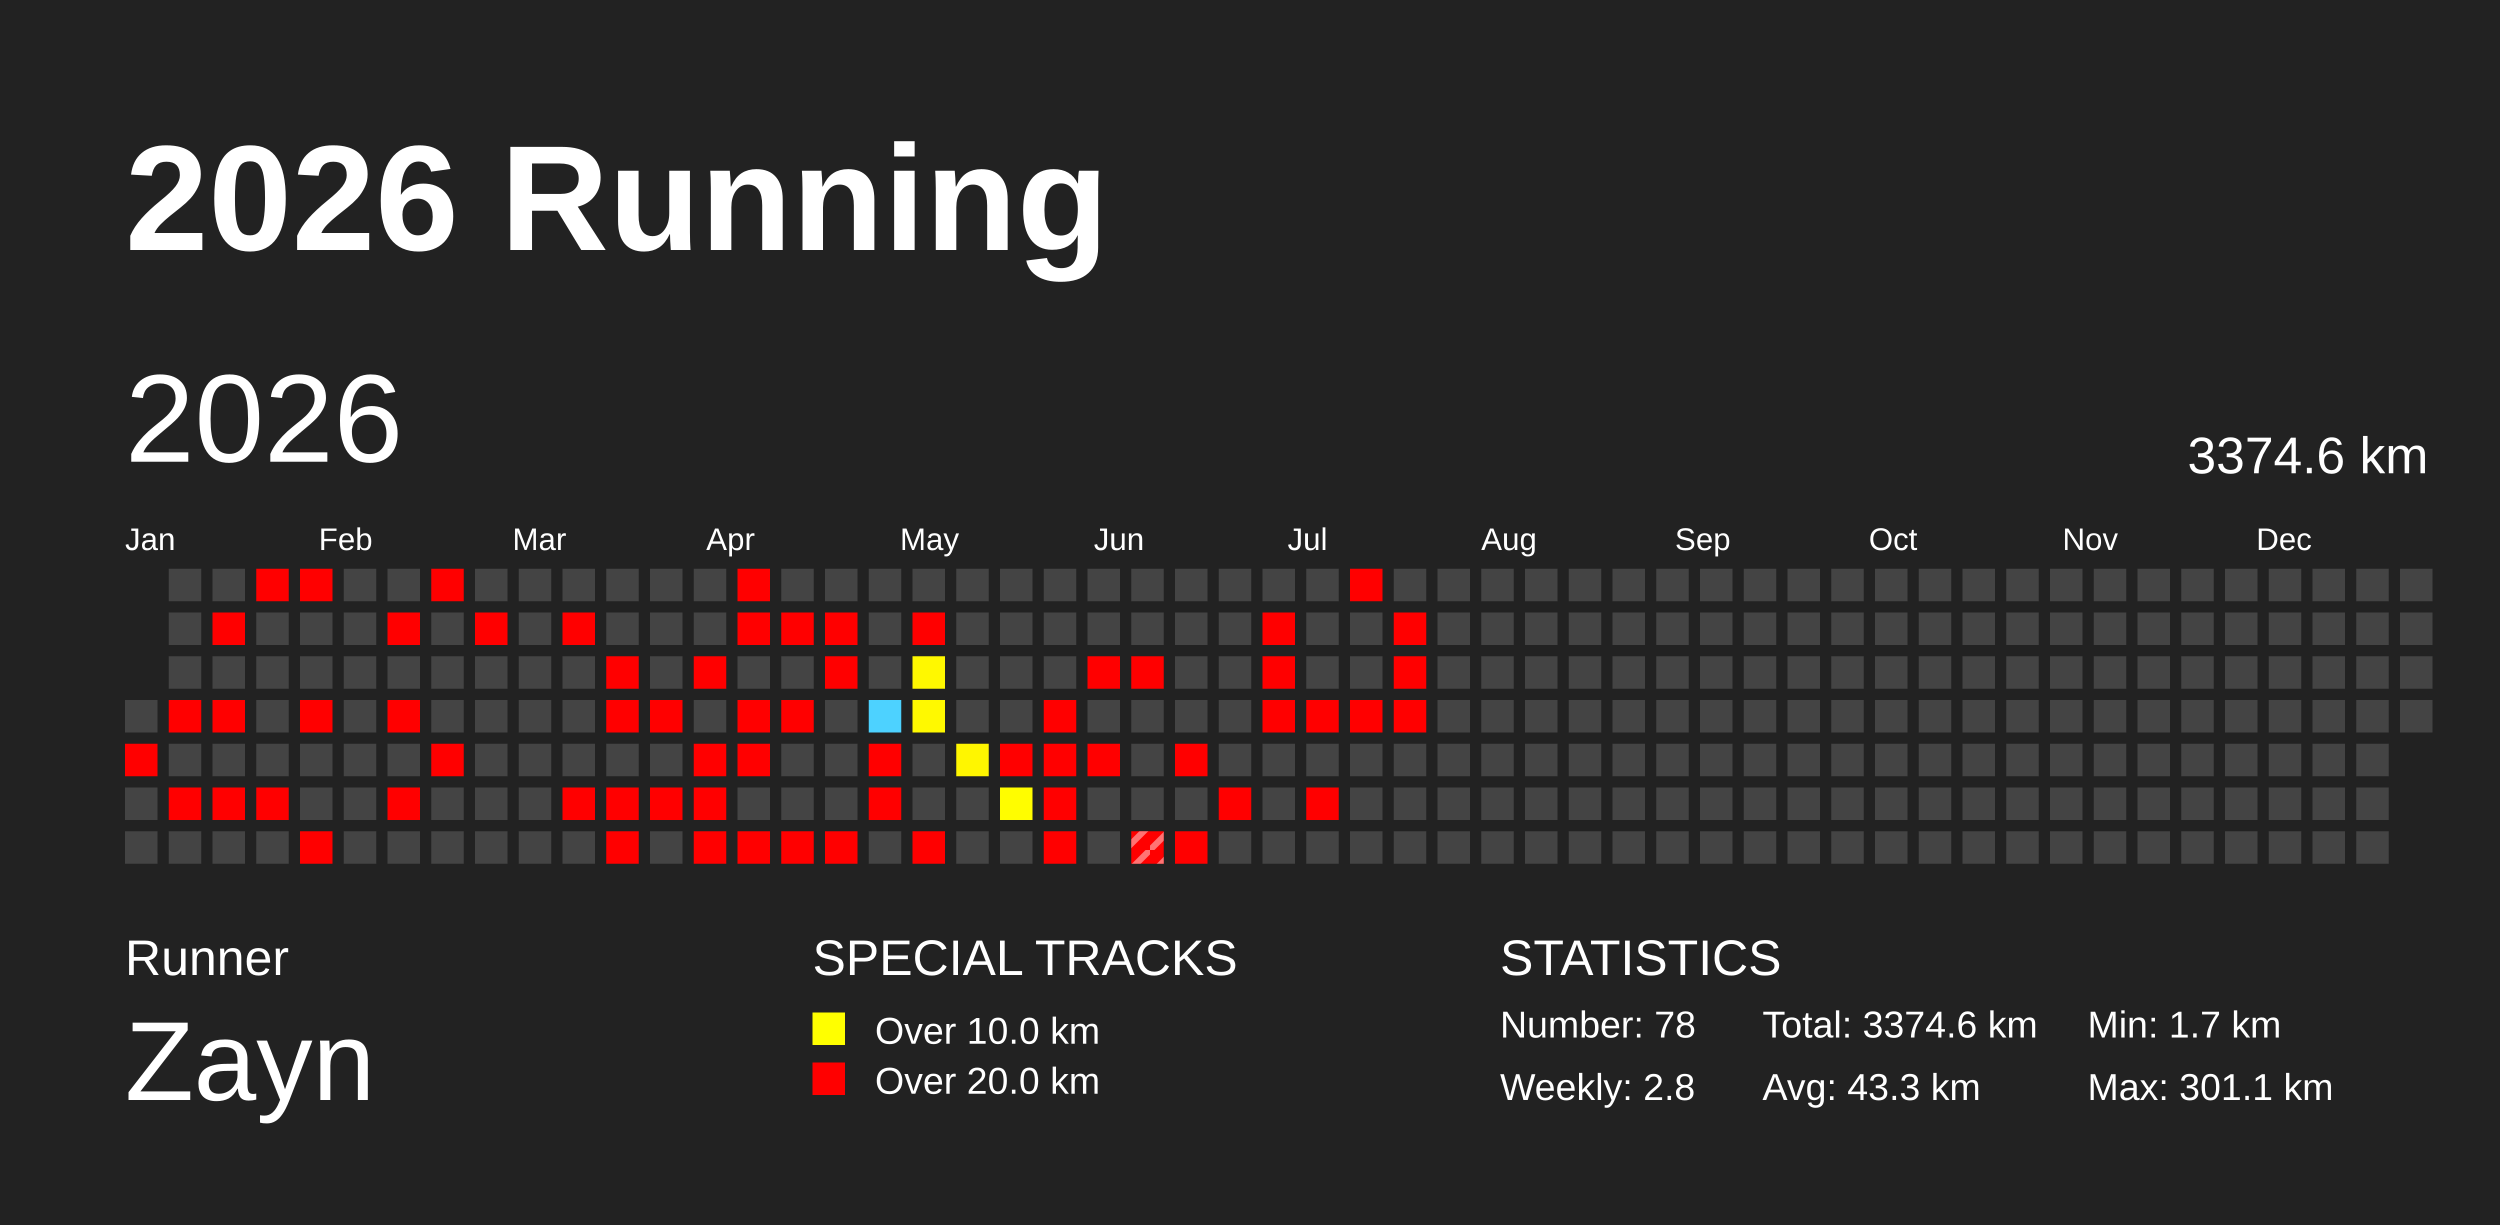
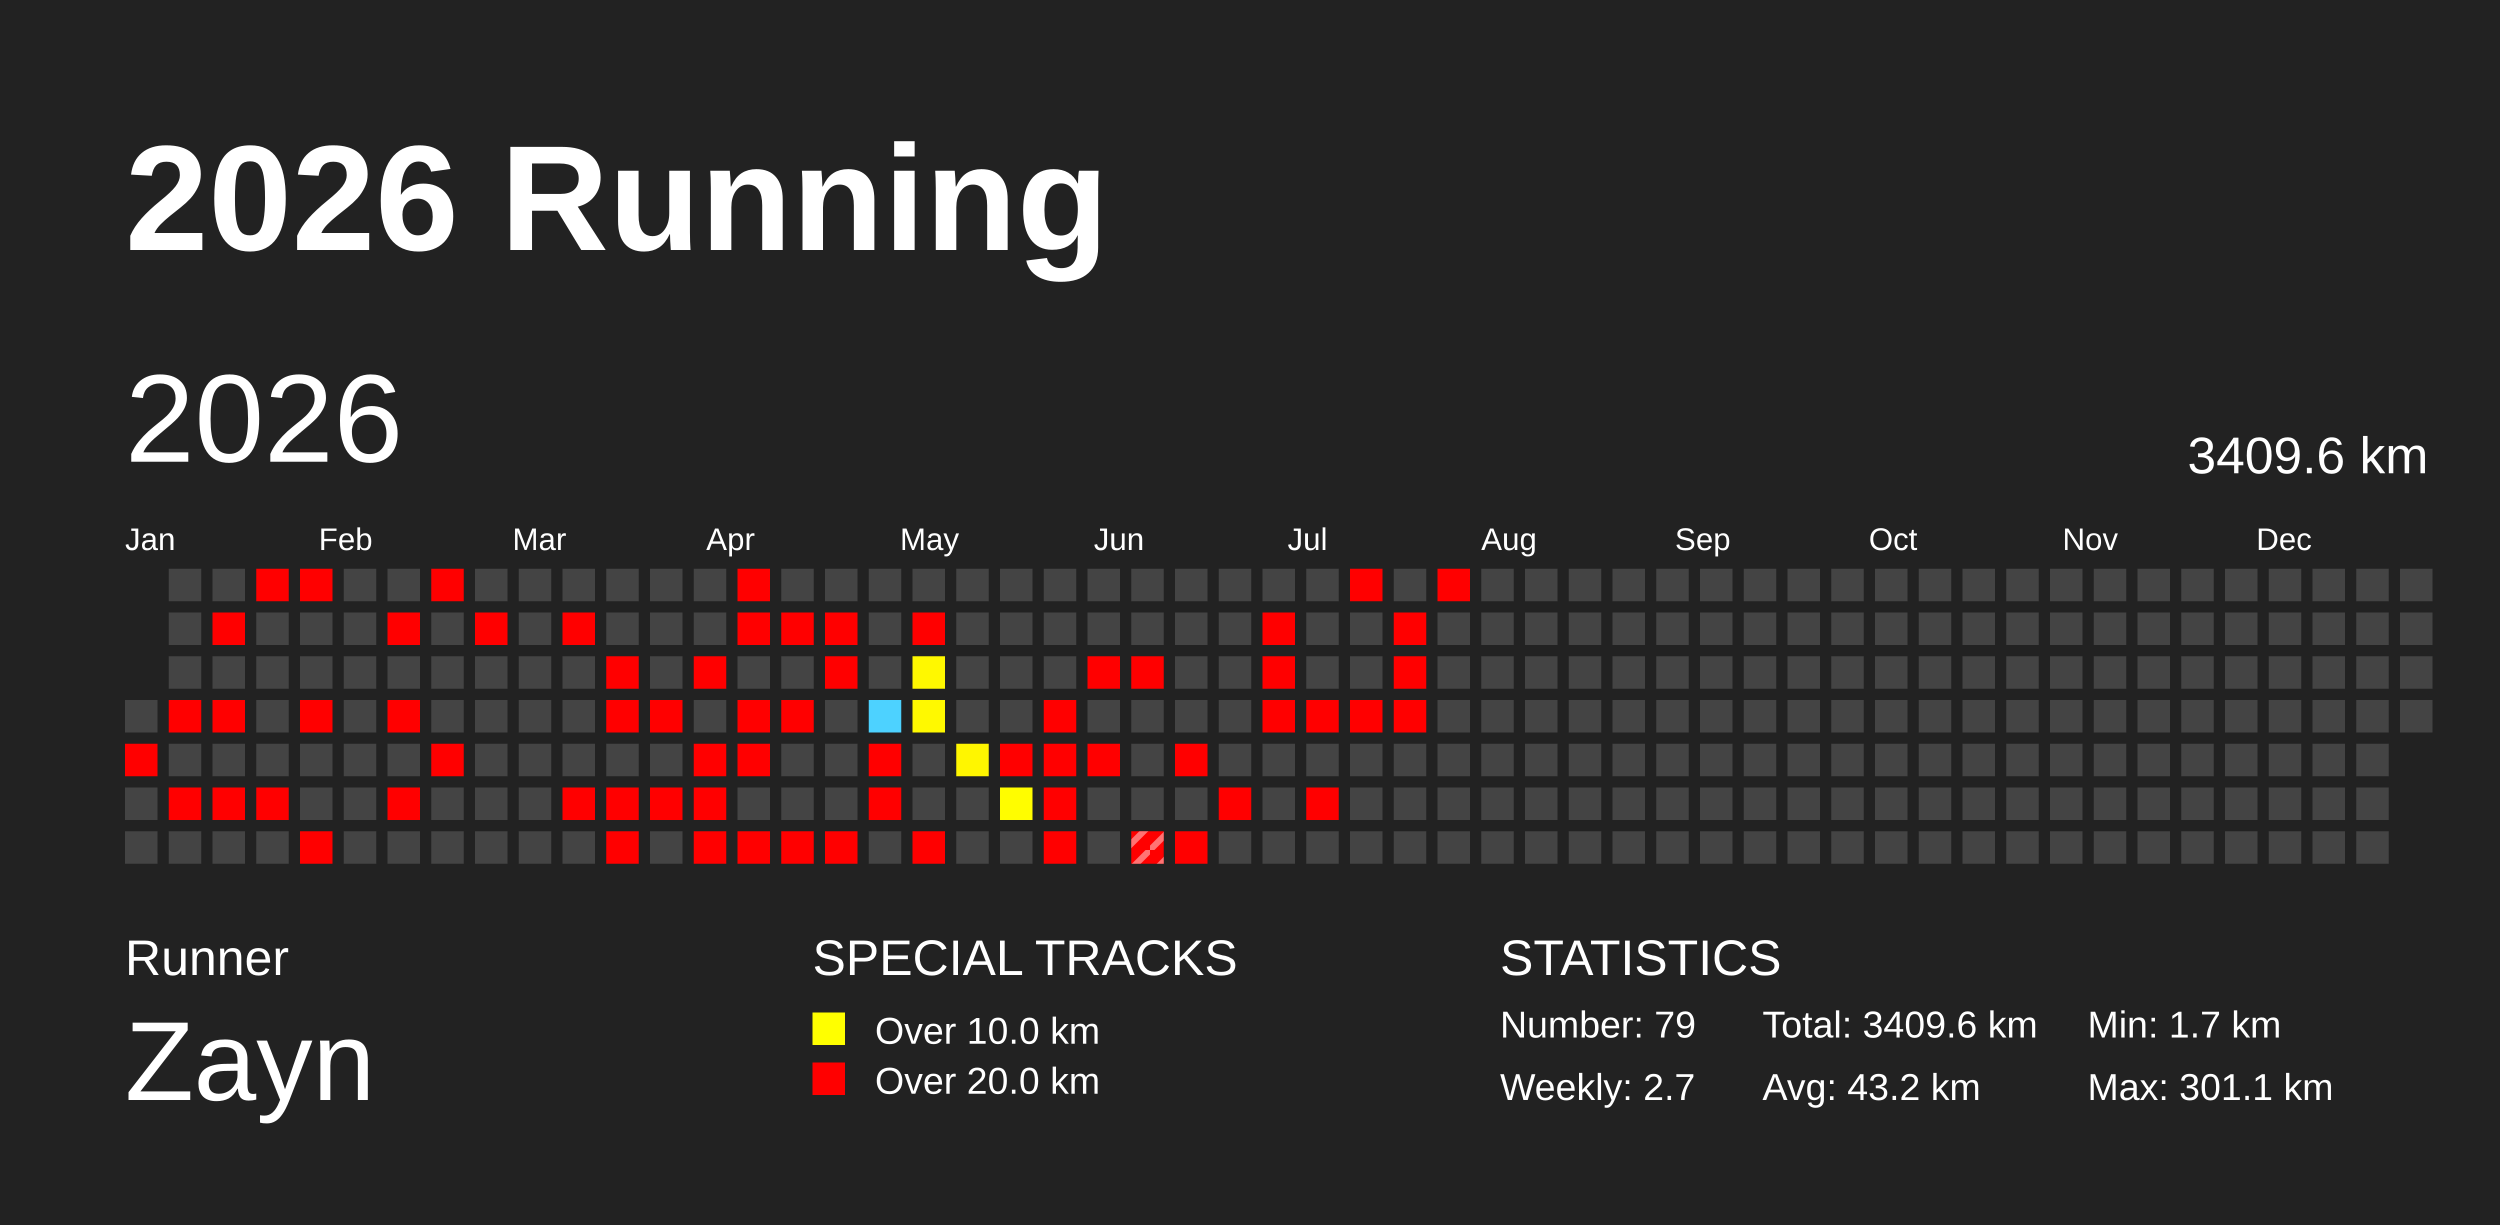
<svg xmlns="http://www.w3.org/2000/svg" baseProfile="full" height="98mm" version="1.1" viewBox="0,0,200,98" width="200mm">
  <defs>
    <pattern height="2" id="indoor-stripe" patternUnits="userSpaceOnUse" width="2">
      <line stroke="white" stroke-opacity="0.45" stroke-width="0.5" x1="0" x2="2" y1="2" y2="0" />
    </pattern>
  </defs>
  <rect fill="#222222" height="98" width="200" x="0" y="0" />
  <text fill="#FFFFFF" style="font-size:12px; font-family:Arial; font-weight:bold;" x="10" y="20">2026 Running</text>
  <text fill="#FFFFFF" style="font-size:4px; font-family:Arial" x="10" y="78">Runner</text>
  <text fill="#FFFFFF" style="font-size:9px; font-family:Arial" x="10" y="88">Zayn</text>
  <text fill="#FFFFFF" style="font-size:4px; font-family:Arial" x="65" y="78">SPECIAL TRACKS</text>
  <rect fill="yellow" height="2.6" width="2.6" x="65" y="81" />
  <text fill="#FFFFFF" style="font-size:3px; font-family:Arial" x="70" y="83.5">Over 10.0 km</text>
  <rect fill="red" height="2.6" width="2.6" x="65" y="85" />
  <text fill="#FFFFFF" style="font-size:3px; font-family:Arial" x="70" y="87.5">Over 20.0 km</text>
  <text fill="#FFFFFF" style="font-size:4px; font-family:Arial" x="120" y="78">STATISTICS</text>
-   <text fill="#FFFFFF" style="font-size:3px; font-family:Arial" x="120" y="83">Number: 78</text>
-   <text fill="#FFFFFF" style="font-size:3px; font-family:Arial" x="120" y="88">Weekly: 2.8</text>
-   <text fill="#FFFFFF" style="font-size:3px; font-family:Arial" x="141" y="83">Total: 3374.6 km</text>
-   <text fill="#FFFFFF" style="font-size:3px; font-family:Arial" x="141" y="88">Avg: 43.3 km</text>
+   <text fill="#FFFFFF" style="font-size:3px; font-family:Arial" x="120" y="83">Number: 79</text>
+   <text fill="#FFFFFF" style="font-size:3px; font-family:Arial" x="120" y="88">Weekly: 2.7</text>
+   <text fill="#FFFFFF" style="font-size:3px; font-family:Arial" x="141" y="83">Total: 3409.6 km</text>
+   <text fill="#FFFFFF" style="font-size:3px; font-family:Arial" x="141" y="88">Avg: 43.2 km</text>
  <text fill="#FFFFFF" style="font-size:3px; font-family:Arial" x="167" y="83">Min: 1.7 km</text>
  <text fill="#FFFFFF" style="font-size:3px; font-family:Arial" x="167" y="88">Max: 301.1 km</text>
  <text dominant-baseline="hanging" fill="#FFFFFF" style="font-size:10.0px; font-family:Arial;" x="10" y="30">2026</text>
-   <text dominant-baseline="hanging" fill="#FFFFFF" style="font-size:4.125px; font-family:Arial;" x="175" y="35">3374.6 km</text>
+   <text dominant-baseline="hanging" fill="#FFFFFF" style="font-size:4.125px; font-family:Arial;" x="175" y="35">3409.6 km</text>
  <text fill="#FFFFFF" style="font-size:2.5px; font-family:Arial" x="10.0" y="44">Jan</text>
  <text fill="#FFFFFF" style="font-size:2.5px; font-family:Arial" x="25.5" y="44">Feb</text>
  <text fill="#FFFFFF" style="font-size:2.5px; font-family:Arial" x="41.0" y="44">Mar</text>
  <text fill="#FFFFFF" style="font-size:2.5px; font-family:Arial" x="56.5" y="44">Apr</text>
  <text fill="#FFFFFF" style="font-size:2.5px; font-family:Arial" x="72.0" y="44">May</text>
  <text fill="#FFFFFF" style="font-size:2.5px; font-family:Arial" x="87.5" y="44">Jun</text>
  <text fill="#FFFFFF" style="font-size:2.5px; font-family:Arial" x="103.0" y="44">Jul</text>
  <text fill="#FFFFFF" style="font-size:2.5px; font-family:Arial" x="118.5" y="44">Aug</text>
  <text fill="#FFFFFF" style="font-size:2.5px; font-family:Arial" x="134.0" y="44">Sep</text>
  <text fill="#FFFFFF" style="font-size:2.5px; font-family:Arial" x="149.5" y="44">Oct</text>
  <text fill="#FFFFFF" style="font-size:2.5px; font-family:Arial" x="165.0" y="44">Nov</text>
  <text fill="#FFFFFF" style="font-size:2.5px; font-family:Arial" x="180.5" y="44">Dec</text>
  <rect fill="#444444" height="2.6" width="2.6" x="10.0" y="56.0" />
  <rect fill="red" height="2.6" width="2.6" x="10.0" y="59.5" />
  <rect fill="#444444" height="2.6" width="2.6" x="10.0" y="63.0" />
  <rect fill="#444444" height="2.6" width="2.6" x="10.0" y="66.5" />
  <rect fill="#444444" height="2.6" width="2.6" x="13.5" y="45.5" />
  <rect fill="#444444" height="2.6" width="2.6" x="13.5" y="49.0" />
  <rect fill="#444444" height="2.6" width="2.6" x="13.5" y="52.5" />
  <rect fill="red" height="2.6" width="2.6" x="13.5" y="56.0" />
  <rect fill="#444444" height="2.6" width="2.6" x="13.5" y="59.5" />
  <rect fill="red" height="2.6" width="2.6" x="13.5" y="63.0" />
  <rect fill="#444444" height="2.6" width="2.6" x="13.5" y="66.5" />
  <rect fill="#444444" height="2.6" width="2.6" x="17.0" y="45.5" />
  <rect fill="red" height="2.6" width="2.6" x="17.0" y="49.0" />
  <rect fill="#444444" height="2.6" width="2.6" x="17.0" y="52.5" />
  <rect fill="red" height="2.6" width="2.6" x="17.0" y="56.0" />
  <rect fill="#444444" height="2.6" width="2.6" x="17.0" y="59.5" />
  <rect fill="red" height="2.6" width="2.6" x="17.0" y="63.0" />
  <rect fill="#444444" height="2.6" width="2.6" x="17.0" y="66.5" />
  <rect fill="red" height="2.6" width="2.6" x="20.5" y="45.5" />
  <rect fill="#444444" height="2.6" width="2.6" x="20.5" y="49.0" />
  <rect fill="#444444" height="2.6" width="2.6" x="20.5" y="52.5" />
  <rect fill="#444444" height="2.6" width="2.6" x="20.5" y="56.0" />
  <rect fill="#444444" height="2.6" width="2.6" x="20.5" y="59.5" />
  <rect fill="red" height="2.6" width="2.6" x="20.5" y="63.0" />
  <rect fill="#444444" height="2.6" width="2.6" x="20.5" y="66.5" />
  <rect fill="red" height="2.6" width="2.6" x="24.0" y="45.5" />
  <rect fill="#444444" height="2.6" width="2.6" x="24.0" y="49.0" />
  <rect fill="#444444" height="2.6" width="2.6" x="24.0" y="52.5" />
  <rect fill="red" height="2.6" width="2.6" x="24.0" y="56.0" />
  <rect fill="#444444" height="2.6" width="2.6" x="24.0" y="59.5" />
  <rect fill="#444444" height="2.6" width="2.6" x="24.0" y="63.0" />
  <rect fill="red" height="2.6" width="2.6" x="24.0" y="66.5" />
  <rect fill="#444444" height="2.6" width="2.6" x="27.5" y="45.5" />
  <rect fill="#444444" height="2.6" width="2.6" x="27.5" y="49.0" />
  <rect fill="#444444" height="2.6" width="2.6" x="27.5" y="52.5" />
  <rect fill="#444444" height="2.6" width="2.6" x="27.5" y="56.0" />
  <rect fill="#444444" height="2.6" width="2.6" x="27.5" y="59.5" />
  <rect fill="#444444" height="2.6" width="2.6" x="27.5" y="63.0" />
  <rect fill="#444444" height="2.6" width="2.6" x="27.5" y="66.5" />
  <rect fill="#444444" height="2.6" width="2.6" x="31.0" y="45.5" />
  <rect fill="red" height="2.6" width="2.6" x="31.0" y="49.0" />
  <rect fill="#444444" height="2.6" width="2.6" x="31.0" y="52.5" />
  <rect fill="red" height="2.6" width="2.6" x="31.0" y="56.0" />
  <rect fill="#444444" height="2.6" width="2.6" x="31.0" y="59.5" />
  <rect fill="red" height="2.6" width="2.6" x="31.0" y="63.0" />
  <rect fill="#444444" height="2.6" width="2.6" x="31.0" y="66.5" />
  <rect fill="red" height="2.6" width="2.6" x="34.5" y="45.5" />
  <rect fill="#444444" height="2.6" width="2.6" x="34.5" y="49.0" />
  <rect fill="#444444" height="2.6" width="2.6" x="34.5" y="52.5" />
  <rect fill="#444444" height="2.6" width="2.6" x="34.5" y="56.0" />
  <rect fill="red" height="2.6" width="2.6" x="34.5" y="59.5" />
  <rect fill="#444444" height="2.6" width="2.6" x="34.5" y="63.0" />
  <rect fill="#444444" height="2.6" width="2.6" x="34.5" y="66.5" />
  <rect fill="#444444" height="2.6" width="2.6" x="38.0" y="45.5" />
  <rect fill="red" height="2.6" width="2.6" x="38.0" y="49.0" />
  <rect fill="#444444" height="2.6" width="2.6" x="38.0" y="52.5" />
  <rect fill="#444444" height="2.6" width="2.6" x="38.0" y="56.0" />
  <rect fill="#444444" height="2.6" width="2.6" x="38.0" y="59.5" />
  <rect fill="#444444" height="2.6" width="2.6" x="38.0" y="63.0" />
  <rect fill="#444444" height="2.6" width="2.6" x="38.0" y="66.5" />
  <rect fill="#444444" height="2.6" width="2.6" x="41.5" y="45.5" />
  <rect fill="#444444" height="2.6" width="2.6" x="41.5" y="49.0" />
  <rect fill="#444444" height="2.6" width="2.6" x="41.5" y="52.5" />
  <rect fill="#444444" height="2.6" width="2.6" x="41.5" y="56.0" />
  <rect fill="#444444" height="2.6" width="2.6" x="41.5" y="59.5" />
  <rect fill="#444444" height="2.6" width="2.6" x="41.5" y="63.0" />
  <rect fill="#444444" height="2.6" width="2.6" x="41.5" y="66.5" />
  <rect fill="#444444" height="2.6" width="2.6" x="45.0" y="45.5" />
  <rect fill="red" height="2.6" width="2.6" x="45.0" y="49.0" />
  <rect fill="#444444" height="2.6" width="2.6" x="45.0" y="52.5" />
  <rect fill="#444444" height="2.6" width="2.6" x="45.0" y="56.0" />
  <rect fill="#444444" height="2.6" width="2.6" x="45.0" y="59.5" />
  <rect fill="red" height="2.6" width="2.6" x="45.0" y="63.0" />
  <rect fill="#444444" height="2.6" width="2.6" x="45.0" y="66.5" />
  <rect fill="#444444" height="2.6" width="2.6" x="48.5" y="45.5" />
  <rect fill="#444444" height="2.6" width="2.6" x="48.5" y="49.0" />
  <rect fill="red" height="2.6" width="2.6" x="48.5" y="52.5" />
  <rect fill="red" height="2.6" width="2.6" x="48.5" y="56.0" />
  <rect fill="#444444" height="2.6" width="2.6" x="48.5" y="59.5" />
  <rect fill="red" height="2.6" width="2.6" x="48.5" y="63.0" />
  <rect fill="red" height="2.6" width="2.6" x="48.5" y="66.5" />
  <rect fill="#444444" height="2.6" width="2.6" x="52.0" y="45.5" />
  <rect fill="#444444" height="2.6" width="2.6" x="52.0" y="49.0" />
  <rect fill="#444444" height="2.6" width="2.6" x="52.0" y="52.5" />
  <rect fill="red" height="2.6" width="2.6" x="52.0" y="56.0" />
  <rect fill="#444444" height="2.6" width="2.6" x="52.0" y="59.5" />
  <rect fill="red" height="2.6" width="2.6" x="52.0" y="63.0" />
  <rect fill="#444444" height="2.6" width="2.6" x="52.0" y="66.5" />
  <rect fill="#444444" height="2.6" width="2.6" x="55.5" y="45.5" />
  <rect fill="#444444" height="2.6" width="2.6" x="55.5" y="49.0" />
  <rect fill="red" height="2.6" width="2.6" x="55.5" y="52.5" />
  <rect fill="#444444" height="2.6" width="2.6" x="55.5" y="56.0" />
  <rect fill="red" height="2.6" width="2.6" x="55.5" y="59.5" />
  <rect fill="red" height="2.6" width="2.6" x="55.5" y="63.0" />
  <rect fill="red" height="2.6" width="2.6" x="55.5" y="66.5" />
  <rect fill="red" height="2.6" width="2.6" x="59.0" y="45.5" />
  <rect fill="red" height="2.6" width="2.6" x="59.0" y="49.0" />
  <rect fill="#444444" height="2.6" width="2.6" x="59.0" y="52.5" />
  <rect fill="red" height="2.6" width="2.6" x="59.0" y="56.0" />
  <rect fill="red" height="2.6" width="2.6" x="59.0" y="59.5" />
  <rect fill="#444444" height="2.6" width="2.6" x="59.0" y="63.0" />
  <rect fill="red" height="2.6" width="2.6" x="59.0" y="66.5" />
  <rect fill="#444444" height="2.6" width="2.6" x="62.5" y="45.5" />
  <rect fill="red" height="2.6" width="2.6" x="62.5" y="49.0" />
  <rect fill="#444444" height="2.6" width="2.6" x="62.5" y="52.5" />
  <rect fill="red" height="2.6" width="2.6" x="62.5" y="56.0" />
  <rect fill="#444444" height="2.6" width="2.6" x="62.5" y="59.5" />
  <rect fill="#444444" height="2.6" width="2.6" x="62.5" y="63.0" />
  <rect fill="red" height="2.6" width="2.6" x="62.5" y="66.5" />
  <rect fill="#444444" height="2.6" width="2.6" x="66.0" y="45.5" />
  <rect fill="red" height="2.6" width="2.6" x="66.0" y="49.0" />
  <rect fill="red" height="2.6" width="2.6" x="66.0" y="52.5" />
  <rect fill="#444444" height="2.6" width="2.6" x="66.0" y="56.0" />
  <rect fill="#444444" height="2.6" width="2.6" x="66.0" y="59.5" />
  <rect fill="#444444" height="2.6" width="2.6" x="66.0" y="63.0" />
  <rect fill="red" height="2.6" width="2.6" x="66.0" y="66.5" />
  <rect fill="#444444" height="2.6" width="2.6" x="69.5" y="45.5" />
  <rect fill="#444444" height="2.6" width="2.6" x="69.5" y="49.0" />
  <rect fill="#444444" height="2.6" width="2.6" x="69.5" y="52.5" />
  <rect fill="#4dd2ff" height="2.6" width="2.6" x="69.5" y="56.0" />
  <rect fill="red" height="2.6" width="2.6" x="69.5" y="59.5" />
  <rect fill="red" height="2.6" width="2.6" x="69.5" y="63.0" />
  <rect fill="#444444" height="2.6" width="2.6" x="69.5" y="66.5" />
  <rect fill="#444444" height="2.6" width="2.6" x="73.0" y="45.5" />
  <rect fill="red" height="2.6" width="2.6" x="73.0" y="49.0" />
  <rect fill="#fff800" height="2.6" width="2.6" x="73.0" y="52.5" />
  <rect fill="#fff900" height="2.6" width="2.6" x="73.0" y="56.0" />
  <rect fill="#444444" height="2.6" width="2.6" x="73.0" y="59.5" />
  <rect fill="#444444" height="2.6" width="2.6" x="73.0" y="63.0" />
  <rect fill="red" height="2.6" width="2.6" x="73.0" y="66.5" />
  <rect fill="#444444" height="2.6" width="2.6" x="76.5" y="45.5" />
  <rect fill="#444444" height="2.6" width="2.6" x="76.5" y="49.0" />
  <rect fill="#444444" height="2.6" width="2.6" x="76.5" y="52.5" />
  <rect fill="#444444" height="2.6" width="2.6" x="76.5" y="56.0" />
  <rect fill="#fff600" height="2.6" width="2.6" x="76.5" y="59.5" />
  <rect fill="#444444" height="2.6" width="2.6" x="76.5" y="63.0" />
  <rect fill="#444444" height="2.6" width="2.6" x="76.5" y="66.5" />
  <rect fill="#444444" height="2.6" width="2.6" x="80.0" y="45.5" />
  <rect fill="#444444" height="2.6" width="2.6" x="80.0" y="49.0" />
  <rect fill="#444444" height="2.6" width="2.6" x="80.0" y="52.5" />
  <rect fill="#444444" height="2.6" width="2.6" x="80.0" y="56.0" />
  <rect fill="red" height="2.6" width="2.6" x="80.0" y="59.5" />
  <rect fill="#fffd00" height="2.6" width="2.6" x="80.0" y="63.0" />
  <rect fill="#444444" height="2.6" width="2.6" x="80.0" y="66.5" />
  <rect fill="#444444" height="2.6" width="2.6" x="83.5" y="45.5" />
  <rect fill="#444444" height="2.6" width="2.6" x="83.5" y="49.0" />
  <rect fill="#444444" height="2.6" width="2.6" x="83.5" y="52.5" />
  <rect fill="red" height="2.6" width="2.6" x="83.5" y="56.0" />
  <rect fill="red" height="2.6" width="2.6" x="83.5" y="59.5" />
  <rect fill="red" height="2.6" width="2.6" x="83.5" y="63.0" />
  <rect fill="red" height="2.6" width="2.6" x="83.5" y="66.5" />
  <rect fill="#444444" height="2.6" width="2.6" x="87.0" y="45.5" />
  <rect fill="#444444" height="2.6" width="2.6" x="87.0" y="49.0" />
  <rect fill="red" height="2.6" width="2.6" x="87.0" y="52.5" />
  <rect fill="#444444" height="2.6" width="2.6" x="87.0" y="56.0" />
  <rect fill="red" height="2.6" width="2.6" x="87.0" y="59.5" />
  <rect fill="#444444" height="2.6" width="2.6" x="87.0" y="63.0" />
  <rect fill="#444444" height="2.6" width="2.6" x="87.0" y="66.5" />
  <rect fill="#444444" height="2.6" width="2.6" x="90.5" y="45.5" />
  <rect fill="#444444" height="2.6" width="2.6" x="90.5" y="49.0" />
  <rect fill="red" height="2.6" width="2.6" x="90.5" y="52.5" />
  <rect fill="#444444" height="2.6" width="2.6" x="90.5" y="56.0" />
  <rect fill="#444444" height="2.6" width="2.6" x="90.5" y="59.5" />
  <rect fill="#444444" height="2.6" width="2.6" x="90.5" y="63.0" />
  <rect fill="red" height="2.6" width="2.6" x="90.5" y="66.5" />
  <rect fill="url(#indoor-stripe)" height="2.6" width="2.6" x="90.5" y="66.5" />
  <rect fill="#444444" height="2.6" width="2.6" x="94.0" y="45.5" />
  <rect fill="#444444" height="2.6" width="2.6" x="94.0" y="49.0" />
  <rect fill="#444444" height="2.6" width="2.6" x="94.0" y="52.5" />
  <rect fill="#444444" height="2.6" width="2.6" x="94.0" y="56.0" />
  <rect fill="red" height="2.6" width="2.6" x="94.0" y="59.5" />
  <rect fill="#444444" height="2.6" width="2.6" x="94.0" y="63.0" />
  <rect fill="red" height="2.6" width="2.6" x="94.0" y="66.5" />
  <rect fill="#444444" height="2.6" width="2.6" x="97.5" y="45.5" />
  <rect fill="#444444" height="2.6" width="2.6" x="97.5" y="49.0" />
  <rect fill="#444444" height="2.6" width="2.6" x="97.5" y="52.5" />
  <rect fill="#444444" height="2.6" width="2.6" x="97.5" y="56.0" />
  <rect fill="#444444" height="2.6" width="2.6" x="97.5" y="59.5" />
  <rect fill="red" height="2.6" width="2.6" x="97.5" y="63.0" />
  <rect fill="#444444" height="2.6" width="2.6" x="97.5" y="66.5" />
  <rect fill="#444444" height="2.6" width="2.6" x="101.0" y="45.5" />
  <rect fill="red" height="2.6" width="2.6" x="101.0" y="49.0" />
  <rect fill="red" height="2.6" width="2.6" x="101.0" y="52.5" />
  <rect fill="red" height="2.6" width="2.6" x="101.0" y="56.0" />
  <rect fill="#444444" height="2.6" width="2.6" x="101.0" y="59.5" />
  <rect fill="#444444" height="2.6" width="2.6" x="101.0" y="63.0" />
  <rect fill="#444444" height="2.6" width="2.6" x="101.0" y="66.5" />
  <rect fill="#444444" height="2.6" width="2.6" x="104.5" y="45.5" />
  <rect fill="#444444" height="2.6" width="2.6" x="104.5" y="49.0" />
  <rect fill="#444444" height="2.6" width="2.6" x="104.5" y="52.5" />
  <rect fill="red" height="2.6" width="2.6" x="104.5" y="56.0" />
  <rect fill="#444444" height="2.6" width="2.6" x="104.5" y="59.5" />
  <rect fill="red" height="2.6" width="2.6" x="104.5" y="63.0" />
  <rect fill="#444444" height="2.6" width="2.6" x="104.5" y="66.5" />
  <rect fill="red" height="2.6" width="2.6" x="108.0" y="45.5" />
  <rect fill="#444444" height="2.6" width="2.6" x="108.0" y="49.0" />
  <rect fill="#444444" height="2.6" width="2.6" x="108.0" y="52.5" />
  <rect fill="red" height="2.6" width="2.6" x="108.0" y="56.0" />
  <rect fill="#444444" height="2.6" width="2.6" x="108.0" y="59.5" />
  <rect fill="#444444" height="2.6" width="2.6" x="108.0" y="63.0" />
  <rect fill="#444444" height="2.6" width="2.6" x="108.0" y="66.5" />
  <rect fill="#444444" height="2.6" width="2.6" x="111.5" y="45.5" />
  <rect fill="red" height="2.6" width="2.6" x="111.5" y="49.0" />
  <rect fill="red" height="2.6" width="2.6" x="111.5" y="52.5" />
  <rect fill="red" height="2.6" width="2.6" x="111.5" y="56.0" />
  <rect fill="#444444" height="2.6" width="2.6" x="111.5" y="59.5" />
  <rect fill="#444444" height="2.6" width="2.6" x="111.5" y="63.0" />
  <rect fill="#444444" height="2.6" width="2.6" x="111.5" y="66.5" />
-   <rect fill="#444444" height="2.6" width="2.6" x="115.0" y="45.5" />
+   <rect fill="red" height="2.6" width="2.6" x="115.0" y="45.5" />
  <rect fill="#444444" height="2.6" width="2.6" x="115.0" y="49.0" />
  <rect fill="#444444" height="2.6" width="2.6" x="115.0" y="52.5" />
  <rect fill="#444444" height="2.6" width="2.6" x="115.0" y="56.0" />
  <rect fill="#444444" height="2.6" width="2.6" x="115.0" y="59.5" />
  <rect fill="#444444" height="2.6" width="2.6" x="115.0" y="63.0" />
  <rect fill="#444444" height="2.6" width="2.6" x="115.0" y="66.5" />
  <rect fill="#444444" height="2.6" width="2.6" x="118.5" y="45.5" />
  <rect fill="#444444" height="2.6" width="2.6" x="118.5" y="49.0" />
  <rect fill="#444444" height="2.6" width="2.6" x="118.5" y="52.5" />
  <rect fill="#444444" height="2.6" width="2.6" x="118.5" y="56.0" />
  <rect fill="#444444" height="2.6" width="2.6" x="118.5" y="59.5" />
  <rect fill="#444444" height="2.6" width="2.6" x="118.5" y="63.0" />
  <rect fill="#444444" height="2.6" width="2.6" x="118.5" y="66.5" />
  <rect fill="#444444" height="2.6" width="2.6" x="122.0" y="45.5" />
  <rect fill="#444444" height="2.6" width="2.6" x="122.0" y="49.0" />
  <rect fill="#444444" height="2.6" width="2.6" x="122.0" y="52.5" />
  <rect fill="#444444" height="2.6" width="2.6" x="122.0" y="56.0" />
  <rect fill="#444444" height="2.6" width="2.6" x="122.0" y="59.5" />
  <rect fill="#444444" height="2.6" width="2.6" x="122.0" y="63.0" />
  <rect fill="#444444" height="2.6" width="2.6" x="122.0" y="66.5" />
  <rect fill="#444444" height="2.6" width="2.6" x="125.5" y="45.5" />
  <rect fill="#444444" height="2.6" width="2.6" x="125.5" y="49.0" />
  <rect fill="#444444" height="2.6" width="2.6" x="125.5" y="52.5" />
  <rect fill="#444444" height="2.6" width="2.6" x="125.5" y="56.0" />
  <rect fill="#444444" height="2.6" width="2.6" x="125.5" y="59.5" />
  <rect fill="#444444" height="2.6" width="2.6" x="125.5" y="63.0" />
  <rect fill="#444444" height="2.6" width="2.6" x="125.5" y="66.5" />
  <rect fill="#444444" height="2.6" width="2.6" x="129.0" y="45.5" />
  <rect fill="#444444" height="2.6" width="2.6" x="129.0" y="49.0" />
  <rect fill="#444444" height="2.6" width="2.6" x="129.0" y="52.5" />
  <rect fill="#444444" height="2.6" width="2.6" x="129.0" y="56.0" />
  <rect fill="#444444" height="2.6" width="2.6" x="129.0" y="59.5" />
  <rect fill="#444444" height="2.6" width="2.6" x="129.0" y="63.0" />
  <rect fill="#444444" height="2.6" width="2.6" x="129.0" y="66.5" />
  <rect fill="#444444" height="2.6" width="2.6" x="132.5" y="45.5" />
  <rect fill="#444444" height="2.6" width="2.6" x="132.5" y="49.0" />
  <rect fill="#444444" height="2.6" width="2.6" x="132.5" y="52.5" />
  <rect fill="#444444" height="2.6" width="2.6" x="132.5" y="56.0" />
  <rect fill="#444444" height="2.6" width="2.6" x="132.5" y="59.5" />
  <rect fill="#444444" height="2.6" width="2.6" x="132.5" y="63.0" />
  <rect fill="#444444" height="2.6" width="2.6" x="132.5" y="66.5" />
  <rect fill="#444444" height="2.6" width="2.6" x="136.0" y="45.5" />
  <rect fill="#444444" height="2.6" width="2.6" x="136.0" y="49.0" />
  <rect fill="#444444" height="2.6" width="2.6" x="136.0" y="52.5" />
  <rect fill="#444444" height="2.6" width="2.6" x="136.0" y="56.0" />
  <rect fill="#444444" height="2.6" width="2.6" x="136.0" y="59.5" />
  <rect fill="#444444" height="2.6" width="2.6" x="136.0" y="63.0" />
  <rect fill="#444444" height="2.6" width="2.6" x="136.0" y="66.5" />
  <rect fill="#444444" height="2.6" width="2.6" x="139.5" y="45.5" />
  <rect fill="#444444" height="2.6" width="2.6" x="139.5" y="49.0" />
  <rect fill="#444444" height="2.6" width="2.6" x="139.5" y="52.5" />
  <rect fill="#444444" height="2.6" width="2.6" x="139.5" y="56.0" />
  <rect fill="#444444" height="2.6" width="2.6" x="139.5" y="59.5" />
  <rect fill="#444444" height="2.6" width="2.6" x="139.5" y="63.0" />
  <rect fill="#444444" height="2.6" width="2.6" x="139.5" y="66.5" />
  <rect fill="#444444" height="2.6" width="2.6" x="143.0" y="45.5" />
  <rect fill="#444444" height="2.6" width="2.6" x="143.0" y="49.0" />
  <rect fill="#444444" height="2.6" width="2.6" x="143.0" y="52.5" />
  <rect fill="#444444" height="2.6" width="2.6" x="143.0" y="56.0" />
  <rect fill="#444444" height="2.6" width="2.6" x="143.0" y="59.5" />
  <rect fill="#444444" height="2.6" width="2.6" x="143.0" y="63.0" />
  <rect fill="#444444" height="2.6" width="2.6" x="143.0" y="66.5" />
  <rect fill="#444444" height="2.6" width="2.6" x="146.5" y="45.5" />
  <rect fill="#444444" height="2.6" width="2.6" x="146.5" y="49.0" />
  <rect fill="#444444" height="2.6" width="2.6" x="146.5" y="52.5" />
  <rect fill="#444444" height="2.6" width="2.6" x="146.5" y="56.0" />
  <rect fill="#444444" height="2.6" width="2.6" x="146.5" y="59.5" />
  <rect fill="#444444" height="2.6" width="2.6" x="146.5" y="63.0" />
  <rect fill="#444444" height="2.6" width="2.6" x="146.5" y="66.5" />
  <rect fill="#444444" height="2.6" width="2.6" x="150.0" y="45.5" />
  <rect fill="#444444" height="2.6" width="2.6" x="150.0" y="49.0" />
  <rect fill="#444444" height="2.6" width="2.6" x="150.0" y="52.5" />
  <rect fill="#444444" height="2.6" width="2.6" x="150.0" y="56.0" />
  <rect fill="#444444" height="2.6" width="2.6" x="150.0" y="59.5" />
  <rect fill="#444444" height="2.6" width="2.6" x="150.0" y="63.0" />
  <rect fill="#444444" height="2.6" width="2.6" x="150.0" y="66.5" />
  <rect fill="#444444" height="2.6" width="2.6" x="153.5" y="45.5" />
  <rect fill="#444444" height="2.6" width="2.6" x="153.5" y="49.0" />
  <rect fill="#444444" height="2.6" width="2.6" x="153.5" y="52.5" />
  <rect fill="#444444" height="2.6" width="2.6" x="153.5" y="56.0" />
  <rect fill="#444444" height="2.6" width="2.6" x="153.5" y="59.5" />
  <rect fill="#444444" height="2.6" width="2.6" x="153.5" y="63.0" />
  <rect fill="#444444" height="2.6" width="2.6" x="153.5" y="66.5" />
  <rect fill="#444444" height="2.6" width="2.6" x="157.0" y="45.5" />
  <rect fill="#444444" height="2.6" width="2.6" x="157.0" y="49.0" />
  <rect fill="#444444" height="2.6" width="2.6" x="157.0" y="52.5" />
  <rect fill="#444444" height="2.6" width="2.6" x="157.0" y="56.0" />
  <rect fill="#444444" height="2.6" width="2.6" x="157.0" y="59.5" />
  <rect fill="#444444" height="2.6" width="2.6" x="157.0" y="63.0" />
  <rect fill="#444444" height="2.6" width="2.6" x="157.0" y="66.5" />
  <rect fill="#444444" height="2.6" width="2.6" x="160.5" y="45.5" />
  <rect fill="#444444" height="2.6" width="2.6" x="160.5" y="49.0" />
  <rect fill="#444444" height="2.6" width="2.6" x="160.5" y="52.5" />
  <rect fill="#444444" height="2.6" width="2.6" x="160.5" y="56.0" />
  <rect fill="#444444" height="2.6" width="2.6" x="160.5" y="59.5" />
  <rect fill="#444444" height="2.6" width="2.6" x="160.5" y="63.0" />
  <rect fill="#444444" height="2.6" width="2.6" x="160.5" y="66.5" />
  <rect fill="#444444" height="2.6" width="2.6" x="164.0" y="45.5" />
  <rect fill="#444444" height="2.6" width="2.6" x="164.0" y="49.0" />
  <rect fill="#444444" height="2.6" width="2.6" x="164.0" y="52.5" />
  <rect fill="#444444" height="2.6" width="2.6" x="164.0" y="56.0" />
  <rect fill="#444444" height="2.6" width="2.6" x="164.0" y="59.5" />
  <rect fill="#444444" height="2.6" width="2.6" x="164.0" y="63.0" />
  <rect fill="#444444" height="2.6" width="2.6" x="164.0" y="66.5" />
  <rect fill="#444444" height="2.6" width="2.6" x="167.5" y="45.5" />
  <rect fill="#444444" height="2.6" width="2.6" x="167.5" y="49.0" />
  <rect fill="#444444" height="2.6" width="2.6" x="167.5" y="52.5" />
  <rect fill="#444444" height="2.6" width="2.6" x="167.5" y="56.0" />
  <rect fill="#444444" height="2.6" width="2.6" x="167.5" y="59.5" />
  <rect fill="#444444" height="2.6" width="2.6" x="167.5" y="63.0" />
  <rect fill="#444444" height="2.6" width="2.6" x="167.5" y="66.5" />
  <rect fill="#444444" height="2.6" width="2.6" x="171.0" y="45.5" />
  <rect fill="#444444" height="2.6" width="2.6" x="171.0" y="49.0" />
  <rect fill="#444444" height="2.6" width="2.6" x="171.0" y="52.5" />
  <rect fill="#444444" height="2.6" width="2.6" x="171.0" y="56.0" />
  <rect fill="#444444" height="2.6" width="2.6" x="171.0" y="59.5" />
  <rect fill="#444444" height="2.6" width="2.6" x="171.0" y="63.0" />
  <rect fill="#444444" height="2.6" width="2.6" x="171.0" y="66.5" />
  <rect fill="#444444" height="2.6" width="2.6" x="174.5" y="45.5" />
  <rect fill="#444444" height="2.6" width="2.6" x="174.5" y="49.0" />
  <rect fill="#444444" height="2.6" width="2.6" x="174.5" y="52.5" />
  <rect fill="#444444" height="2.6" width="2.6" x="174.5" y="56.0" />
  <rect fill="#444444" height="2.6" width="2.6" x="174.5" y="59.5" />
  <rect fill="#444444" height="2.6" width="2.6" x="174.5" y="63.0" />
  <rect fill="#444444" height="2.6" width="2.6" x="174.5" y="66.5" />
  <rect fill="#444444" height="2.6" width="2.6" x="178.0" y="45.5" />
  <rect fill="#444444" height="2.6" width="2.6" x="178.0" y="49.0" />
  <rect fill="#444444" height="2.6" width="2.6" x="178.0" y="52.5" />
  <rect fill="#444444" height="2.6" width="2.6" x="178.0" y="56.0" />
  <rect fill="#444444" height="2.6" width="2.6" x="178.0" y="59.5" />
  <rect fill="#444444" height="2.6" width="2.6" x="178.0" y="63.0" />
  <rect fill="#444444" height="2.6" width="2.6" x="178.0" y="66.5" />
  <rect fill="#444444" height="2.6" width="2.6" x="181.5" y="45.5" />
  <rect fill="#444444" height="2.6" width="2.6" x="181.5" y="49.0" />
  <rect fill="#444444" height="2.6" width="2.6" x="181.5" y="52.5" />
  <rect fill="#444444" height="2.6" width="2.6" x="181.5" y="56.0" />
  <rect fill="#444444" height="2.6" width="2.6" x="181.5" y="59.5" />
  <rect fill="#444444" height="2.6" width="2.6" x="181.5" y="63.0" />
  <rect fill="#444444" height="2.6" width="2.6" x="181.5" y="66.5" />
  <rect fill="#444444" height="2.6" width="2.6" x="185.0" y="45.5" />
  <rect fill="#444444" height="2.6" width="2.6" x="185.0" y="49.0" />
  <rect fill="#444444" height="2.6" width="2.6" x="185.0" y="52.5" />
  <rect fill="#444444" height="2.6" width="2.6" x="185.0" y="56.0" />
  <rect fill="#444444" height="2.6" width="2.6" x="185.0" y="59.5" />
  <rect fill="#444444" height="2.6" width="2.6" x="185.0" y="63.0" />
  <rect fill="#444444" height="2.6" width="2.6" x="185.0" y="66.5" />
  <rect fill="#444444" height="2.6" width="2.6" x="188.5" y="45.5" />
  <rect fill="#444444" height="2.6" width="2.6" x="188.5" y="49.0" />
  <rect fill="#444444" height="2.6" width="2.6" x="188.5" y="52.5" />
  <rect fill="#444444" height="2.6" width="2.6" x="188.5" y="56.0" />
  <rect fill="#444444" height="2.6" width="2.6" x="188.5" y="59.5" />
  <rect fill="#444444" height="2.6" width="2.6" x="188.5" y="63.0" />
  <rect fill="#444444" height="2.6" width="2.6" x="188.5" y="66.5" />
  <rect fill="#444444" height="2.6" width="2.6" x="192.0" y="45.5" />
  <rect fill="#444444" height="2.6" width="2.6" x="192.0" y="49.0" />
  <rect fill="#444444" height="2.6" width="2.6" x="192.0" y="52.5" />
  <rect fill="#444444" height="2.6" width="2.6" x="192.0" y="56.0" />
</svg>
